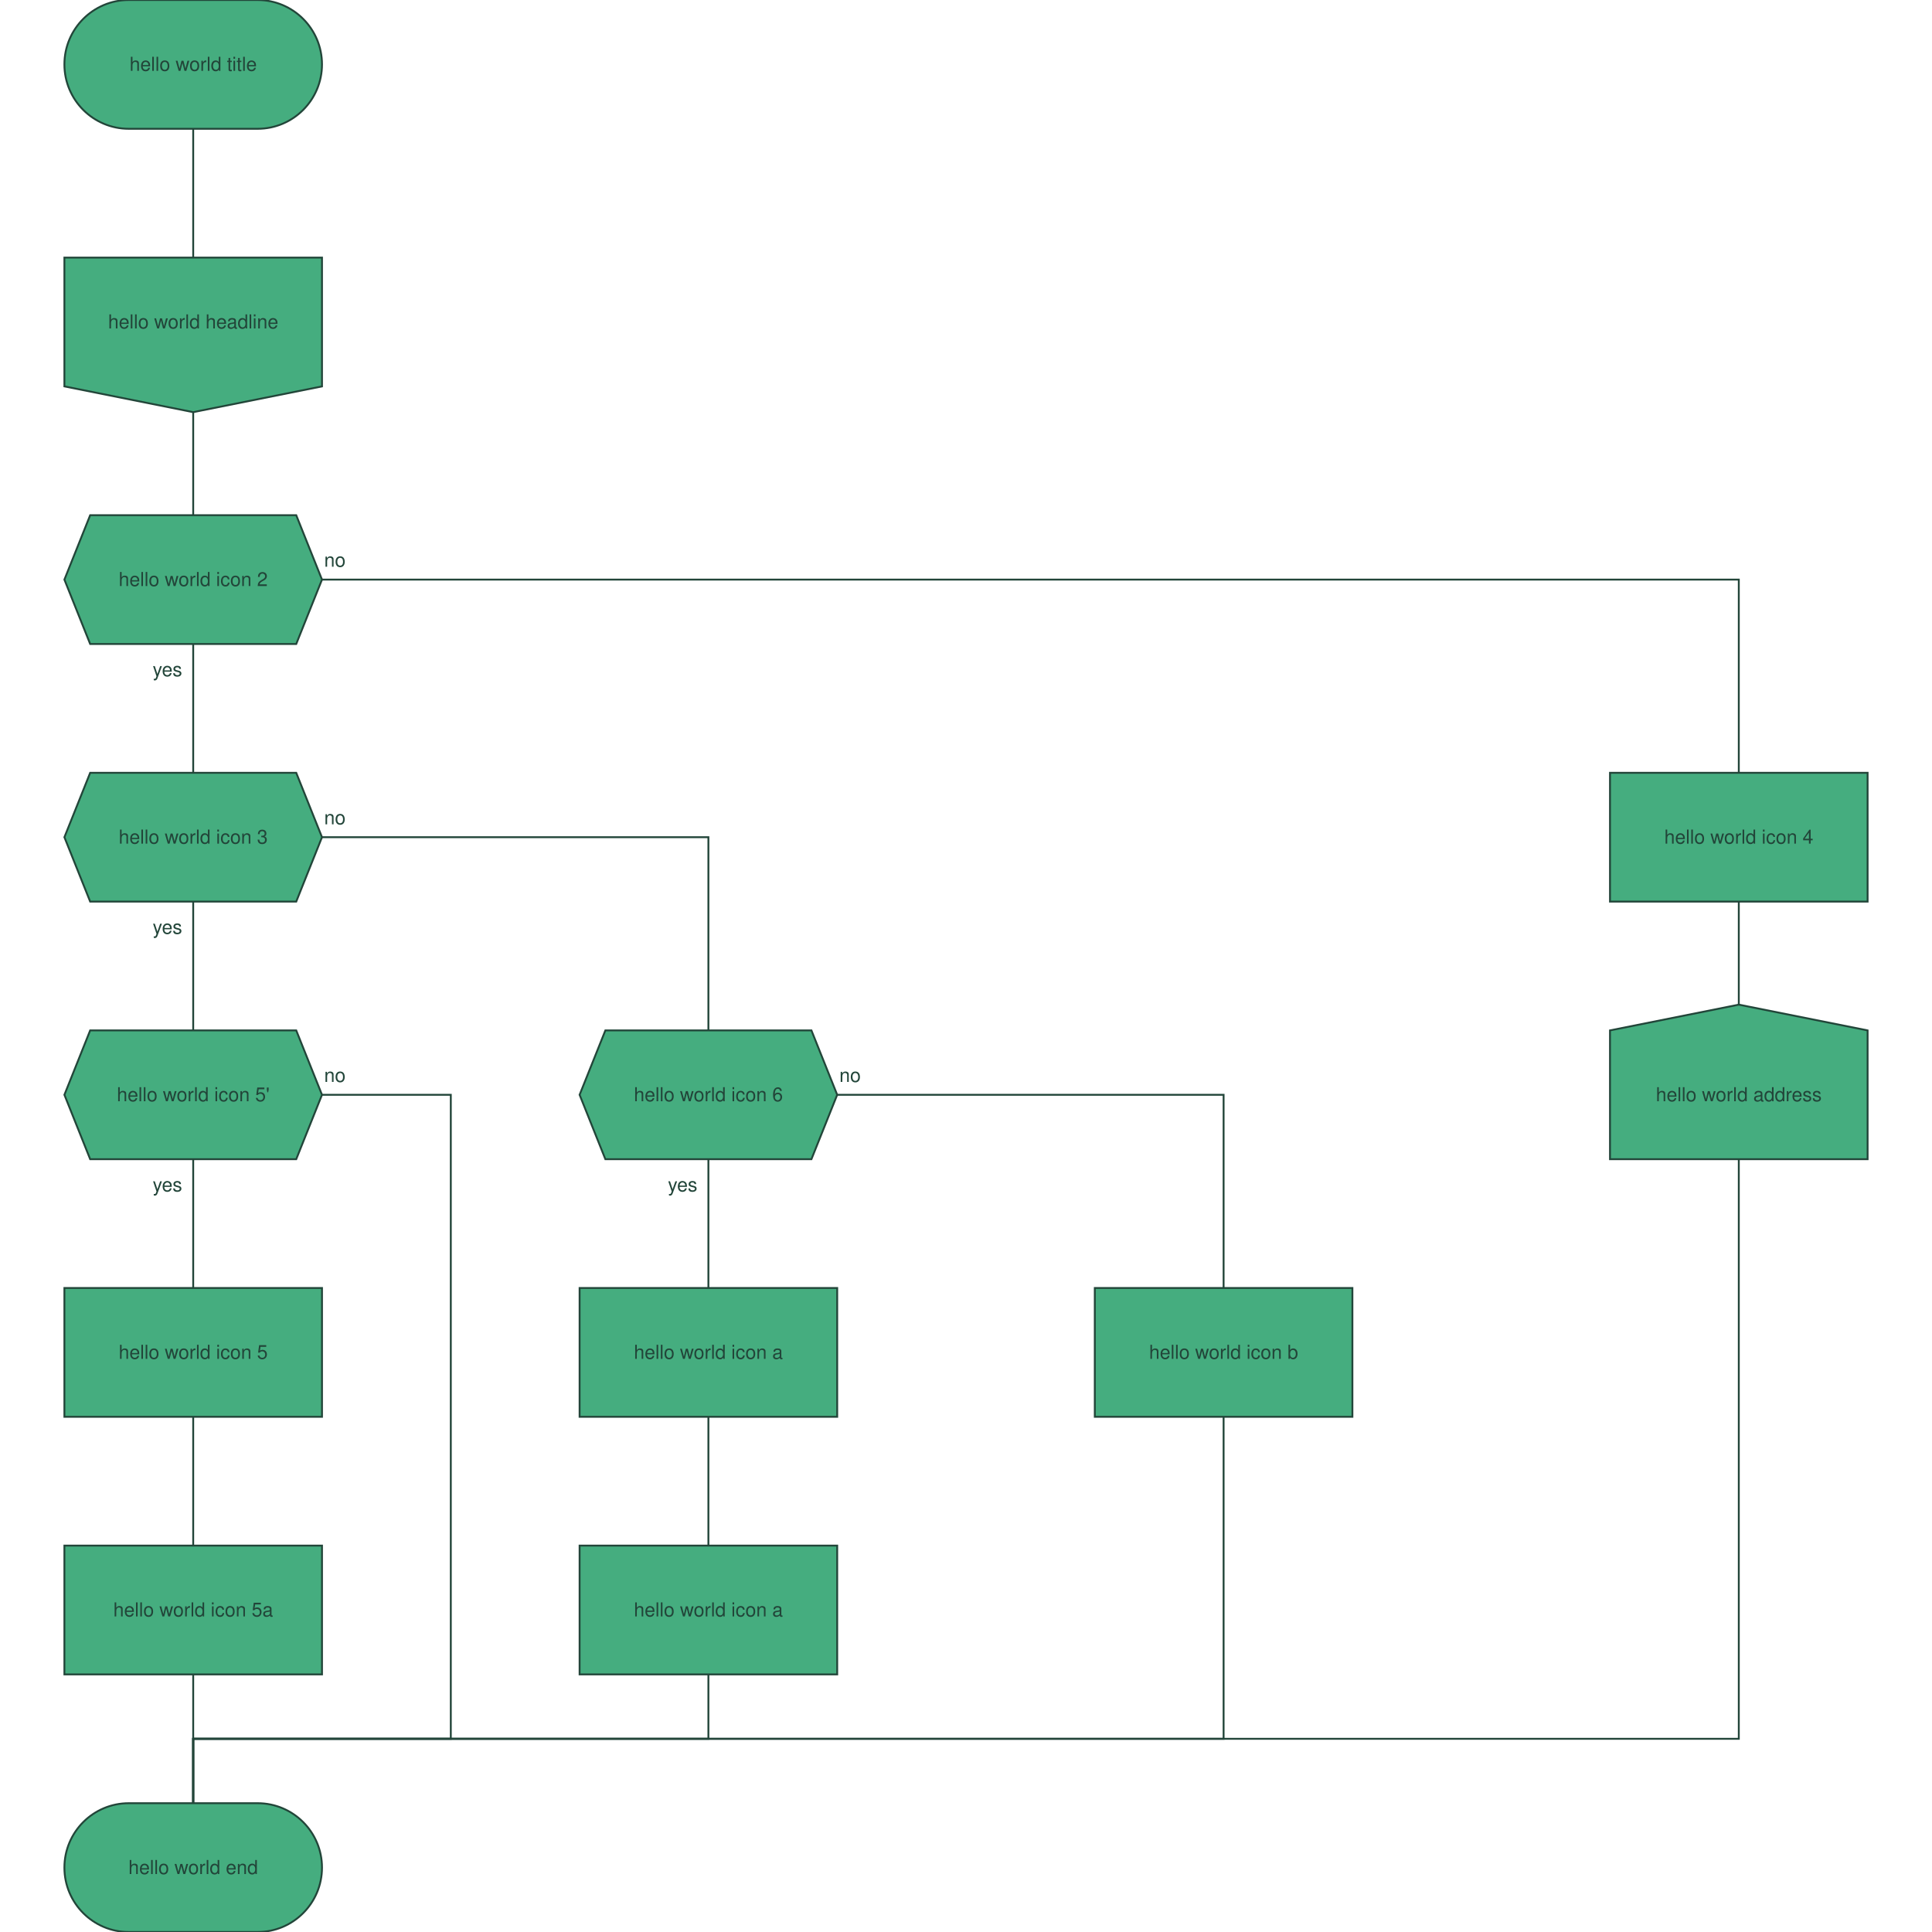
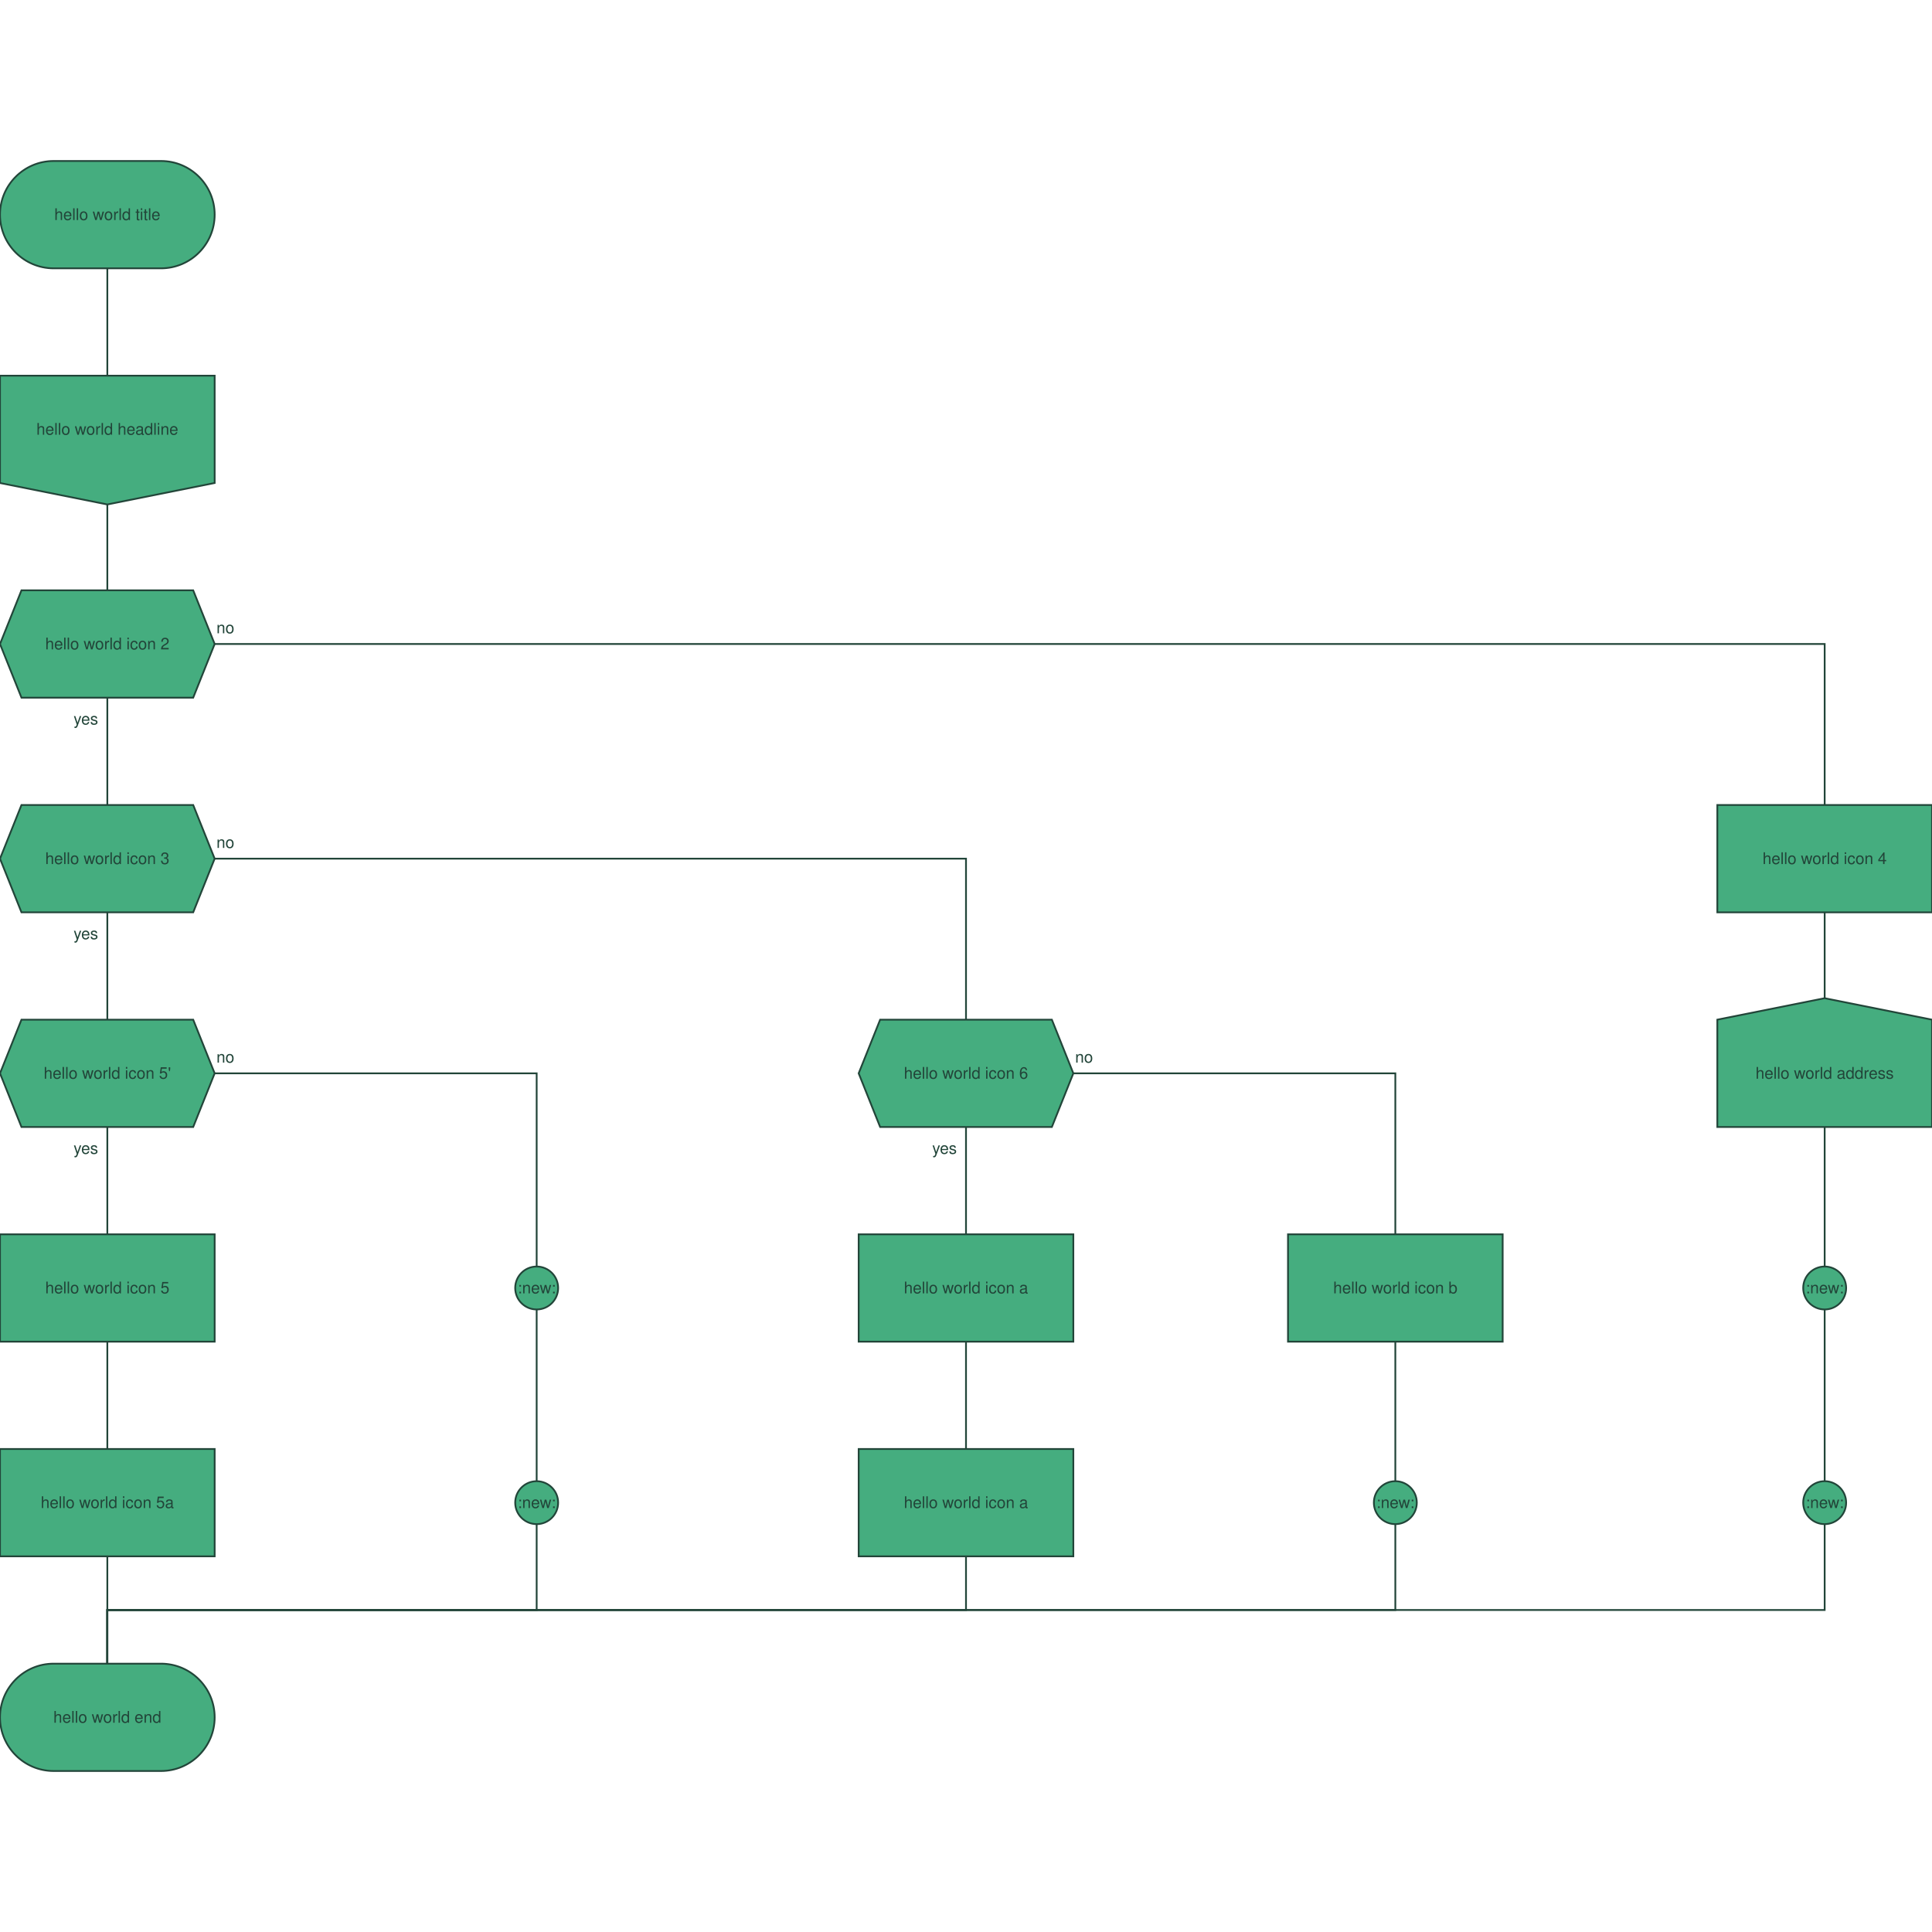
<svg xmlns="http://www.w3.org/2000/svg" font-size="1" viewBox="0.0 0.0 1000.0 1000.0" stroke="rgb(0,0,0)" width="1000" stroke-opacity="1" height="1000" version="1.1">
  <defs />
-   <g stroke-linejoin="miter" fill-opacity="0.0" fill="rgb(0,0,0)" stroke="rgb(34,69,57)" stroke-linecap="butt" stroke-miterlimit="10.0" stroke-opacity="1.0" stroke-width="0.966">
-     <path d="M 900,566.667 v 333.333 h -800 v 66.667 " />
+   <g stroke-linejoin="miter" fill-opacity="0.0" fill="rgb(0,0,0)" stroke="rgb(34,69,57)" stroke-linecap="butt" stroke-miterlimit="10.0" stroke-opacity="1.0" stroke-width="0.913">
+     <path d="M 722.222,666.667 v 166.667 h -666.667 v 55.556 " />
  </g>
-   <g stroke-linejoin="miter" fill-opacity="0.0" fill="rgb(0,0,0)" stroke="rgb(34,69,57)" stroke-linecap="butt" stroke-miterlimit="10.0" stroke-opacity="1.0" stroke-width="0.966">
-     <path d="M 900,433.333 v 133.333 " />
+   <g stroke-linejoin="miter" fill-opacity="0.0" fill="rgb(0,0,0)" stroke="rgb(34,69,57)" stroke-linecap="butt" stroke-miterlimit="10.0" stroke-opacity="1.0" stroke-width="0.913">
+     <path d="M 500,777.778 v 55.556 h -444.444 v 55.556 " />
  </g>
-   <g stroke-linejoin="miter" fill-opacity="0.0" fill="rgb(0,0,0)" stroke="rgb(34,69,57)" stroke-linecap="butt" stroke-miterlimit="10.0" stroke-opacity="1.0" stroke-width="0.966">
-     <path d="M 633.333,700 v 200 h -533.333 v 66.667 " />
+   <g stroke-linejoin="miter" fill-opacity="0.0" fill="rgb(0,0,0)" stroke="rgb(34,69,57)" stroke-linecap="butt" stroke-miterlimit="10.0" stroke-opacity="1.0" stroke-width="0.913">
+     <path d="M 500,666.667 v 111.111 " />
  </g>
-   <g stroke-linejoin="miter" fill-opacity="0.0" fill="rgb(0,0,0)" stroke="rgb(34,69,57)" stroke-linecap="butt" stroke-miterlimit="10.0" stroke-opacity="1.0" stroke-width="0.966">
-     <path d="M 366.667,833.333 v 66.667 h -266.667 v 66.667 " />
+   <g stroke-linejoin="miter" fill-opacity="0.0" fill="rgb(0,0,0)" stroke="rgb(34,69,57)" stroke-linecap="butt" stroke-miterlimit="10.0" stroke-opacity="1.0" stroke-width="0.913">
+     <path d="M 944.444,555.556 v 277.778 h -888.889 v 55.556 " />
  </g>
-   <g stroke-linejoin="miter" fill-opacity="0.0" fill="rgb(0,0,0)" stroke="rgb(34,69,57)" stroke-linecap="butt" stroke-miterlimit="10.0" stroke-opacity="1.0" stroke-width="0.966">
-     <path d="M 366.667,700 v 133.333 " />
+   <g stroke-linejoin="miter" fill-opacity="0.0" fill="rgb(0,0,0)" stroke="rgb(34,69,57)" stroke-linecap="butt" stroke-miterlimit="10.0" stroke-opacity="1.0" stroke-width="0.913">
+     <path d="M 500,555.556 h 222.222 v 111.111 " />
  </g>
-   <g stroke-linejoin="miter" fill-opacity="0.0" fill="rgb(0,0,0)" stroke="rgb(34,69,57)" stroke-linecap="butt" stroke-miterlimit="10.0" stroke-opacity="1.0" stroke-width="0.966">
-     <path d="M 366.667,566.667 h 266.667 v 133.333 " />
+   <g stroke-linejoin="miter" fill-opacity="0.0" fill="rgb(0,0,0)" stroke="rgb(34,69,57)" stroke-linecap="butt" stroke-miterlimit="10.0" stroke-opacity="1.0" stroke-width="0.913">
+     <path d="M 500,555.556 v 111.111 " />
  </g>
-   <g stroke-linejoin="miter" fill-opacity="0.0" fill="rgb(0,0,0)" stroke="rgb(34,69,57)" stroke-linecap="butt" stroke-miterlimit="10.0" stroke-opacity="1.0" stroke-width="0.966">
-     <path d="M 366.667,566.667 v 133.333 " />
+   <g stroke-linejoin="miter" fill-opacity="0.0" fill="rgb(0,0,0)" stroke="rgb(34,69,57)" stroke-linecap="butt" stroke-miterlimit="10.0" stroke-opacity="1.0" stroke-width="0.913">
+     <path d="M 55.556,777.778 v 111.111 " />
  </g>
-   <g stroke-linejoin="miter" fill-opacity="0.0" fill="rgb(0,0,0)" stroke="rgb(34,69,57)" stroke-linecap="butt" stroke-miterlimit="10.0" stroke-opacity="1.0" stroke-width="0.966">
-     <path d="M 100,833.333 v 133.333 " />
+   <g stroke-linejoin="miter" fill-opacity="0.0" fill="rgb(0,0,0)" stroke="rgb(34,69,57)" stroke-linecap="butt" stroke-miterlimit="10.0" stroke-opacity="1.0" stroke-width="0.913">
+     <path d="M 55.556,555.556 h 222.222 v 277.778 h -222.222 v 55.556 " />
  </g>
-   <g stroke-linejoin="miter" fill-opacity="0.0" fill="rgb(0,0,0)" stroke="rgb(34,69,57)" stroke-linecap="butt" stroke-miterlimit="10.0" stroke-opacity="1.0" stroke-width="0.966">
-     <path d="M 100,700 v 133.333 " />
+   <g stroke-linejoin="miter" fill-opacity="0.0" fill="rgb(0,0,0)" stroke="rgb(34,69,57)" stroke-linecap="butt" stroke-miterlimit="10.0" stroke-opacity="1.0" stroke-width="0.913">
+     <path d="M 55.556,555.556 v 111.111 " />
  </g>
-   <g stroke-linejoin="miter" fill-opacity="0.0" fill="rgb(0,0,0)" stroke="rgb(34,69,57)" stroke-linecap="butt" stroke-miterlimit="10.0" stroke-opacity="1.0" stroke-width="0.966">
-     <path d="M 100,566.667 h 133.333 v 333.333 h -133.333 v 66.667 " />
+   <g stroke-linejoin="miter" fill-opacity="0.0" fill="rgb(0,0,0)" stroke="rgb(34,69,57)" stroke-linecap="butt" stroke-miterlimit="10.0" stroke-opacity="1.0" stroke-width="0.913">
+     <path d="M 55.556,666.667 v 111.111 " />
  </g>
-   <g stroke-linejoin="miter" fill-opacity="0.0" fill="rgb(0,0,0)" stroke="rgb(34,69,57)" stroke-linecap="butt" stroke-miterlimit="10.0" stroke-opacity="1.0" stroke-width="0.966">
-     <path d="M 100,566.667 v 133.333 " />
+   <g stroke-linejoin="miter" fill-opacity="0.0" fill="rgb(0,0,0)" stroke="rgb(34,69,57)" stroke-linecap="butt" stroke-miterlimit="10.0" stroke-opacity="1.0" stroke-width="0.913">
+     <path d="M 944.444,444.444 v 111.111 " />
  </g>
-   <g stroke-linejoin="miter" fill-opacity="0.0" fill="rgb(0,0,0)" stroke="rgb(34,69,57)" stroke-linecap="butt" stroke-miterlimit="10.0" stroke-opacity="1.0" stroke-width="0.966">
-     <path d="M 100,433.333 h 266.667 v 133.333 " />
+   <g stroke-linejoin="miter" fill-opacity="0.0" fill="rgb(0,0,0)" stroke="rgb(34,69,57)" stroke-linecap="butt" stroke-miterlimit="10.0" stroke-opacity="1.0" stroke-width="0.913">
+     <path d="M 55.556,444.444 h 444.444 v 111.111 " />
  </g>
-   <g stroke-linejoin="miter" fill-opacity="0.0" fill="rgb(0,0,0)" stroke="rgb(34,69,57)" stroke-linecap="butt" stroke-miterlimit="10.0" stroke-opacity="1.0" stroke-width="0.966">
-     <path d="M 100,433.333 v 133.333 " />
+   <g stroke-linejoin="miter" fill-opacity="0.0" fill="rgb(0,0,0)" stroke="rgb(34,69,57)" stroke-linecap="butt" stroke-miterlimit="10.0" stroke-opacity="1.0" stroke-width="0.913">
+     <path d="M 55.556,444.444 v 111.111 " />
  </g>
-   <g stroke-linejoin="miter" fill-opacity="0.0" fill="rgb(0,0,0)" stroke="rgb(34,69,57)" stroke-linecap="butt" stroke-miterlimit="10.0" stroke-opacity="1.0" stroke-width="0.966">
-     <path d="M 100,300 h 800 v 133.333 " />
+   <g stroke-linejoin="miter" fill-opacity="0.0" fill="rgb(0,0,0)" stroke="rgb(34,69,57)" stroke-linecap="butt" stroke-miterlimit="10.0" stroke-opacity="1.0" stroke-width="0.913">
+     <path d="M 55.556,333.333 h 888.889 v 111.111 " />
  </g>
-   <g stroke-linejoin="miter" fill-opacity="0.0" fill="rgb(0,0,0)" stroke="rgb(34,69,57)" stroke-linecap="butt" stroke-miterlimit="10.0" stroke-opacity="1.0" stroke-width="0.966">
-     <path d="M 100,300 v 133.333 " />
+   <g stroke-linejoin="miter" fill-opacity="0.0" fill="rgb(0,0,0)" stroke="rgb(34,69,57)" stroke-linecap="butt" stroke-miterlimit="10.0" stroke-opacity="1.0" stroke-width="0.913">
+     <path d="M 55.556,333.333 v 111.111 " />
  </g>
-   <g stroke-linejoin="miter" fill-opacity="0.0" fill="rgb(0,0,0)" stroke="rgb(34,69,57)" stroke-linecap="butt" stroke-miterlimit="10.0" stroke-opacity="1.0" stroke-width="0.966">
-     <path d="M 100,166.667 v 133.333 " />
+   <g stroke-linejoin="miter" fill-opacity="0.0" fill="rgb(0,0,0)" stroke="rgb(34,69,57)" stroke-linecap="butt" stroke-miterlimit="10.0" stroke-opacity="1.0" stroke-width="0.913">
+     <path d="M 55.556,222.222 v 111.111 " />
  </g>
-   <g stroke-linejoin="miter" fill-opacity="0.0" fill="rgb(0,0,0)" stroke="rgb(34,69,57)" stroke-linecap="butt" stroke-miterlimit="10.0" stroke-opacity="1.0" stroke-width="0.966">
-     <path d="M 100,33.333 v 133.333 " />
+   <g stroke-linejoin="miter" fill-opacity="0.0" fill="rgb(0,0,0)" stroke="rgb(34,69,57)" stroke-linecap="butt" stroke-miterlimit="10.0" stroke-opacity="1.0" stroke-width="0.913">
+     <path d="M 55.556,111.111 v 111.111 " />
  </g>
-   <g stroke-linejoin="miter" fill-opacity="1.0" fill="rgb(69,173,127)" stroke="rgb(34,69,57)" stroke-linecap="butt" stroke-miterlimit="10.0" stroke-opacity="1.0" stroke-width="0.966">
-     <path d="M 833.333,600 v -66.667 l 66.667,-13.333 l 66.667,13.333 v 66.667 h -133.333 Z" />
+   <g stroke-linejoin="miter" fill-opacity="1.0" fill="rgb(69,173,127)" stroke="rgb(34,69,57)" stroke-linecap="butt" stroke-miterlimit="10.0" stroke-opacity="1.0" stroke-width="0.913">
+     <path d="M 955.556,777.778 c 0,-6.136 -4.975,-11.111 -11.111 -11.111c -6.136,-0 -11.111,4.975 -11.111 11.111c -0,6.136 4.975,11.111 11.111 11.111c 6.136,0 11.111,-4.975 11.111 -11.111Z" />
  </g>
-   <g stroke-linejoin="miter" fill-opacity="1.0" font-size="10.0px" fill="rgb(34,69,57)" stroke="rgb(0,0,0)" font-weight="300" font-family="helvetica" stroke-linecap="butt" stroke-miterlimit="10.0" stroke-opacity="1.0" stroke-width="3.864">
-     <text transform="matrix(1,0,0,1,900,566.6667)" stroke="none" dominant-baseline="middle" text-anchor="middle">hello world address</text>
+   <g stroke-linejoin="miter" fill-opacity="1.0" font-size="8.333px" fill="rgb(34,69,57)" stroke="rgb(0,0,0)" font-weight="300" font-family="helvetica" stroke-linecap="butt" stroke-miterlimit="10.0" stroke-opacity="1.0" stroke-width="3.651">
+     <text transform="matrix(1,0,0,1,944.4444,777.7778)" stroke="none" dominant-baseline="middle" text-anchor="middle">:new:</text>
  </g>
-   <g stroke-linejoin="miter" fill-opacity="1.0" fill="rgb(69,173,127)" stroke="rgb(34,69,57)" stroke-linecap="butt" stroke-miterlimit="10.0" stroke-opacity="1.0" stroke-width="0.966">
-     <path d="M 966.667,466.667 l -0,-66.667 h -133.333 l -0,66.667 Z" />
+   <g stroke-linejoin="miter" fill-opacity="1.0" fill="rgb(69,173,127)" stroke="rgb(34,69,57)" stroke-linecap="butt" stroke-miterlimit="10.0" stroke-opacity="1.0" stroke-width="0.913">
+     <path d="M 733.333,777.778 c 0,-6.136 -4.975,-11.111 -11.111 -11.111c -6.136,-0 -11.111,4.975 -11.111 11.111c -0,6.136 4.975,11.111 11.111 11.111c 6.136,0 11.111,-4.975 11.111 -11.111Z" />
  </g>
-   <g stroke-linejoin="miter" fill-opacity="1.0" font-size="10.0px" fill="rgb(34,69,57)" stroke="rgb(0,0,0)" font-weight="300" font-family="helvetica" stroke-linecap="butt" stroke-miterlimit="10.0" stroke-opacity="1.0" stroke-width="3.864">
-     <text transform="matrix(1,0,0,1,900,433.3333)" stroke="none" dominant-baseline="middle" text-anchor="middle">hello world icon 4</text>
+   <g stroke-linejoin="miter" fill-opacity="1.0" font-size="8.333px" fill="rgb(34,69,57)" stroke="rgb(0,0,0)" font-weight="300" font-family="helvetica" stroke-linecap="butt" stroke-miterlimit="10.0" stroke-opacity="1.0" stroke-width="3.651">
+     <text transform="matrix(1,0,0,1,722.2222,777.7778)" stroke="none" dominant-baseline="middle" text-anchor="middle">:new:</text>
  </g>
-   <g stroke-linejoin="miter" fill-opacity="1.0" fill="rgb(69,173,127)" stroke="rgb(34,69,57)" stroke-linecap="butt" stroke-miterlimit="10.0" stroke-opacity="1.0" stroke-width="0.966">
-     <path d="M 700,733.333 l -0,-66.667 h -133.333 l -0,66.667 Z" />
+   <g stroke-linejoin="miter" fill-opacity="1.0" fill="rgb(69,173,127)" stroke="rgb(34,69,57)" stroke-linecap="butt" stroke-miterlimit="10.0" stroke-opacity="1.0" stroke-width="0.913">
+     <path d="M 288.889,777.778 c 0,-6.136 -4.975,-11.111 -11.111 -11.111c -6.136,-0 -11.111,4.975 -11.111 11.111c -0,6.136 4.975,11.111 11.111 11.111c 6.136,0 11.111,-4.975 11.111 -11.111Z" />
  </g>
-   <g stroke-linejoin="miter" fill-opacity="1.0" font-size="10.0px" fill="rgb(34,69,57)" stroke="rgb(0,0,0)" font-weight="300" font-family="helvetica" stroke-linecap="butt" stroke-miterlimit="10.0" stroke-opacity="1.0" stroke-width="3.864">
-     <text transform="matrix(1,0,0,1,633.3333,700)" stroke="none" dominant-baseline="middle" text-anchor="middle">hello world icon b</text>
+   <g stroke-linejoin="miter" fill-opacity="1.0" font-size="8.333px" fill="rgb(34,69,57)" stroke="rgb(0,0,0)" font-weight="300" font-family="helvetica" stroke-linecap="butt" stroke-miterlimit="10.0" stroke-opacity="1.0" stroke-width="3.651">
+     <text transform="matrix(1,0,0,1,277.7778,777.7778)" stroke="none" dominant-baseline="middle" text-anchor="middle">:new:</text>
  </g>
-   <g stroke-linejoin="miter" fill-opacity="1.0" fill="rgb(69,173,127)" stroke="rgb(34,69,57)" stroke-linecap="butt" stroke-miterlimit="10.0" stroke-opacity="1.0" stroke-width="0.966">
-     <path d="M 433.333,866.667 l -0,-66.667 h -133.333 l -0,66.667 Z" />
+   <g stroke-linejoin="miter" fill-opacity="1.0" fill="rgb(69,173,127)" stroke="rgb(34,69,57)" stroke-linecap="butt" stroke-miterlimit="10.0" stroke-opacity="1.0" stroke-width="0.913">
+     <path d="M 955.556,666.667 c 0,-6.136 -4.975,-11.111 -11.111 -11.111c -6.136,-0 -11.111,4.975 -11.111 11.111c -0,6.136 4.975,11.111 11.111 11.111c 6.136,0 11.111,-4.975 11.111 -11.111Z" />
  </g>
-   <g stroke-linejoin="miter" fill-opacity="1.0" font-size="10.0px" fill="rgb(34,69,57)" stroke="rgb(0,0,0)" font-weight="300" font-family="helvetica" stroke-linecap="butt" stroke-miterlimit="10.0" stroke-opacity="1.0" stroke-width="3.864">
-     <text transform="matrix(1,0,0,1,366.6667,833.3333)" stroke="none" dominant-baseline="middle" text-anchor="middle">hello world icon a</text>
+   <g stroke-linejoin="miter" fill-opacity="1.0" font-size="8.333px" fill="rgb(34,69,57)" stroke="rgb(0,0,0)" font-weight="300" font-family="helvetica" stroke-linecap="butt" stroke-miterlimit="10.0" stroke-opacity="1.0" stroke-width="3.651">
+     <text transform="matrix(1,0,0,1,944.4444,666.6667)" stroke="none" dominant-baseline="middle" text-anchor="middle">:new:</text>
  </g>
-   <g stroke-linejoin="miter" fill-opacity="1.0" fill="rgb(69,173,127)" stroke="rgb(34,69,57)" stroke-linecap="butt" stroke-miterlimit="10.0" stroke-opacity="1.0" stroke-width="0.966">
-     <path d="M 433.333,733.333 l -0,-66.667 h -133.333 l -0,66.667 Z" />
+   <g stroke-linejoin="miter" fill-opacity="1.0" fill="rgb(69,173,127)" stroke="rgb(34,69,57)" stroke-linecap="butt" stroke-miterlimit="10.0" stroke-opacity="1.0" stroke-width="0.913">
+     <path d="M 288.889,666.667 c 0,-6.136 -4.975,-11.111 -11.111 -11.111c -6.136,-0 -11.111,4.975 -11.111 11.111c -0,6.136 4.975,11.111 11.111 11.111c 6.136,0 11.111,-4.975 11.111 -11.111Z" />
  </g>
-   <g stroke-linejoin="miter" fill-opacity="1.0" font-size="10.0px" fill="rgb(34,69,57)" stroke="rgb(0,0,0)" font-weight="300" font-family="helvetica" stroke-linecap="butt" stroke-miterlimit="10.0" stroke-opacity="1.0" stroke-width="3.864">
-     <text transform="matrix(1,0,0,1,366.6667,700)" stroke="none" dominant-baseline="middle" text-anchor="middle">hello world icon a</text>
+   <g stroke-linejoin="miter" fill-opacity="1.0" font-size="8.333px" fill="rgb(34,69,57)" stroke="rgb(0,0,0)" font-weight="300" font-family="helvetica" stroke-linecap="butt" stroke-miterlimit="10.0" stroke-opacity="1.0" stroke-width="3.651">
+     <text transform="matrix(1,0,0,1,277.7778,666.6667)" stroke="none" dominant-baseline="middle" text-anchor="middle">:new:</text>
  </g>
-   <g stroke-linejoin="miter" fill-opacity="1.0" fill="rgb(69,173,127)" stroke="rgb(34,69,57)" stroke-linecap="butt" stroke-miterlimit="10.0" stroke-opacity="1.0" stroke-width="0.966">
-     <path d="M 313.333,600 l -13.333,-33.333 l 13.333,-33.333 h 106.667 l 13.333,33.333 l -13.333,33.333 h -106.667 Z" />
+   <g stroke-linejoin="miter" fill-opacity="1.0" fill="rgb(69,173,127)" stroke="rgb(34,69,57)" stroke-linecap="butt" stroke-miterlimit="10.0" stroke-opacity="1.0" stroke-width="0.913">
+     <path d="M 777.778,694.444 l -0,-55.556 h -111.111 l -0,55.556 Z" />
  </g>
-   <g stroke-linejoin="miter" fill-opacity="1.0" font-size="10.0px" fill="rgb(34,69,57)" stroke="rgb(0,0,0)" font-weight="300" font-family="helvetica" stroke-linecap="butt" stroke-miterlimit="10.0" stroke-opacity="1.0" stroke-width="3.864">
-     <text transform="matrix(1,0,0,1,440,556.6667)" stroke="none" dominant-baseline="middle" text-anchor="middle">no</text>
+   <g stroke-linejoin="miter" fill-opacity="1.0" font-size="8.333px" fill="rgb(34,69,57)" stroke="rgb(0,0,0)" font-weight="300" font-family="helvetica" stroke-linecap="butt" stroke-miterlimit="10.0" stroke-opacity="1.0" stroke-width="3.651">
+     <text transform="matrix(1,0,0,1,722.2222,666.6667)" stroke="none" dominant-baseline="middle" text-anchor="middle">hello world icon b</text>
  </g>
-   <g stroke-linejoin="miter" fill-opacity="1.0" font-size="10.0px" fill="rgb(34,69,57)" stroke="rgb(0,0,0)" font-weight="300" font-family="helvetica" stroke-linecap="butt" stroke-miterlimit="10.0" stroke-opacity="1.0" stroke-width="3.864">
-     <text transform="matrix(1,0,0,1,353.3333,613.3333)" stroke="none" dominant-baseline="middle" text-anchor="middle">yes</text>
+   <g stroke-linejoin="miter" fill-opacity="1.0" fill="rgb(69,173,127)" stroke="rgb(34,69,57)" stroke-linecap="butt" stroke-miterlimit="10.0" stroke-opacity="1.0" stroke-width="0.913">
+     <path d="M 555.556,805.556 l -0,-55.556 h -111.111 l -0,55.556 Z" />
  </g>
-   <g stroke-linejoin="miter" fill-opacity="1.0" font-size="10.0px" fill="rgb(34,69,57)" stroke="rgb(0,0,0)" font-weight="300" font-family="helvetica" stroke-linecap="butt" stroke-miterlimit="10.0" stroke-opacity="1.0" stroke-width="3.864">
-     <text transform="matrix(1,0,0,1,366.6667,566.6667)" stroke="none" dominant-baseline="middle" text-anchor="middle">hello world icon 6</text>
+   <g stroke-linejoin="miter" fill-opacity="1.0" font-size="8.333px" fill="rgb(34,69,57)" stroke="rgb(0,0,0)" font-weight="300" font-family="helvetica" stroke-linecap="butt" stroke-miterlimit="10.0" stroke-opacity="1.0" stroke-width="3.651">
+     <text transform="matrix(1,0,0,1,500,777.7778)" stroke="none" dominant-baseline="middle" text-anchor="middle">hello world icon a</text>
  </g>
-   <g stroke-linejoin="miter" fill-opacity="1.0" fill="rgb(69,173,127)" stroke="rgb(34,69,57)" stroke-linecap="butt" stroke-miterlimit="10.0" stroke-opacity="1.0" stroke-width="0.966">
-     <path d="M 166.667,966.667 h 0 c 0,-18.41 -14.924,-33.333 -33.333 -33.333h -66.667 c -18.41,-0 -33.333,14.924 -33.333 33.333h 0 c -0,18.41 14.924,33.333 33.333 33.333h 66.667 c 18.41,0 33.333,-14.924 33.333 -33.333Z" />
+   <g stroke-linejoin="miter" fill-opacity="1.0" fill="rgb(69,173,127)" stroke="rgb(34,69,57)" stroke-linecap="butt" stroke-miterlimit="10.0" stroke-opacity="1.0" stroke-width="0.913">
+     <path d="M 555.556,694.444 l -0,-55.556 h -111.111 l -0,55.556 Z" />
  </g>
-   <g stroke-linejoin="miter" fill-opacity="1.0" font-size="10.0px" fill="rgb(34,69,57)" stroke="rgb(0,0,0)" font-weight="300" font-family="helvetica" stroke-linecap="butt" stroke-miterlimit="10.0" stroke-opacity="1.0" stroke-width="3.864">
-     <text transform="matrix(1,0,0,1,100,966.6667)" stroke="none" dominant-baseline="middle" text-anchor="middle">hello world end</text>
+   <g stroke-linejoin="miter" fill-opacity="1.0" font-size="8.333px" fill="rgb(34,69,57)" stroke="rgb(0,0,0)" font-weight="300" font-family="helvetica" stroke-linecap="butt" stroke-miterlimit="10.0" stroke-opacity="1.0" stroke-width="3.651">
+     <text transform="matrix(1,0,0,1,500,666.6667)" stroke="none" dominant-baseline="middle" text-anchor="middle">hello world icon a</text>
  </g>
-   <g stroke-linejoin="miter" fill-opacity="1.0" fill="rgb(69,173,127)" stroke="rgb(34,69,57)" stroke-linecap="butt" stroke-miterlimit="10.0" stroke-opacity="1.0" stroke-width="0.966">
-     <path d="M 166.667,866.667 l -0,-66.667 h -133.333 l -0,66.667 Z" />
+   <g stroke-linejoin="miter" fill-opacity="1.0" fill="rgb(69,173,127)" stroke="rgb(34,69,57)" stroke-linecap="butt" stroke-miterlimit="10.0" stroke-opacity="1.0" stroke-width="0.913">
+     <path d="M 888.889,583.333 v -55.556 l 55.556,-11.111 l 55.556,11.111 v 55.556 h -111.111 Z" />
  </g>
-   <g stroke-linejoin="miter" fill-opacity="1.0" font-size="10.0px" fill="rgb(34,69,57)" stroke="rgb(0,0,0)" font-weight="300" font-family="helvetica" stroke-linecap="butt" stroke-miterlimit="10.0" stroke-opacity="1.0" stroke-width="3.864">
-     <text transform="matrix(1,0,0,1,100,833.3333)" stroke="none" dominant-baseline="middle" text-anchor="middle">hello world icon 5a</text>
+   <g stroke-linejoin="miter" fill-opacity="1.0" font-size="8.333px" fill="rgb(34,69,57)" stroke="rgb(0,0,0)" font-weight="300" font-family="helvetica" stroke-linecap="butt" stroke-miterlimit="10.0" stroke-opacity="1.0" stroke-width="3.651">
+     <text transform="matrix(1,0,0,1,944.4444,555.5556)" stroke="none" dominant-baseline="middle" text-anchor="middle">hello world address</text>
  </g>
-   <g stroke-linejoin="miter" fill-opacity="1.0" fill="rgb(69,173,127)" stroke="rgb(34,69,57)" stroke-linecap="butt" stroke-miterlimit="10.0" stroke-opacity="1.0" stroke-width="0.966">
-     <path d="M 166.667,733.333 l -0,-66.667 h -133.333 l -0,66.667 Z" />
+   <g stroke-linejoin="miter" fill-opacity="1.0" fill="rgb(69,173,127)" stroke="rgb(34,69,57)" stroke-linecap="butt" stroke-miterlimit="10.0" stroke-opacity="1.0" stroke-width="0.913">
+     <path d="M 111.111,888.889 h 0 c 0,-15.341 -12.437,-27.778 -27.778 -27.778h -55.556 c -15.341,-0 -27.778,12.437 -27.778 27.778h 0 c -0,15.341 12.437,27.778 27.778 27.778h 55.556 c 15.341,0 27.778,-12.437 27.778 -27.778Z" />
  </g>
-   <g stroke-linejoin="miter" fill-opacity="1.0" font-size="10.0px" fill="rgb(34,69,57)" stroke="rgb(0,0,0)" font-weight="300" font-family="helvetica" stroke-linecap="butt" stroke-miterlimit="10.0" stroke-opacity="1.0" stroke-width="3.864">
-     <text transform="matrix(1,0,0,1,100,700)" stroke="none" dominant-baseline="middle" text-anchor="middle">hello world icon 5</text>
+   <g stroke-linejoin="miter" fill-opacity="1.0" font-size="8.333px" fill="rgb(34,69,57)" stroke="rgb(0,0,0)" font-weight="300" font-family="helvetica" stroke-linecap="butt" stroke-miterlimit="10.0" stroke-opacity="1.0" stroke-width="3.651">
+     <text transform="matrix(1,0,0,1,55.5556,888.8889)" stroke="none" dominant-baseline="middle" text-anchor="middle">hello world end</text>
  </g>
-   <g stroke-linejoin="miter" fill-opacity="1.0" fill="rgb(69,173,127)" stroke="rgb(34,69,57)" stroke-linecap="butt" stroke-miterlimit="10.0" stroke-opacity="1.0" stroke-width="0.966">
-     <path d="M 46.667,600 l -13.333,-33.333 l 13.333,-33.333 h 106.667 l 13.333,33.333 l -13.333,33.333 h -106.667 Z" />
+   <g stroke-linejoin="miter" fill-opacity="1.0" fill="rgb(69,173,127)" stroke="rgb(34,69,57)" stroke-linecap="butt" stroke-miterlimit="10.0" stroke-opacity="1.0" stroke-width="0.913">
+     <path d="M 455.556,583.333 l -11.111,-27.778 l 11.111,-27.778 h 88.889 l 11.111,27.778 l -11.111,27.778 h -88.889 Z" />
  </g>
-   <g stroke-linejoin="miter" fill-opacity="1.0" font-size="10.0px" fill="rgb(34,69,57)" stroke="rgb(0,0,0)" font-weight="300" font-family="helvetica" stroke-linecap="butt" stroke-miterlimit="10.0" stroke-opacity="1.0" stroke-width="3.864">
-     <text transform="matrix(1,0,0,1,173.3333,556.6667)" stroke="none" dominant-baseline="middle" text-anchor="middle">no</text>
+   <g stroke-linejoin="miter" fill-opacity="1.0" font-size="8.333px" fill="rgb(34,69,57)" stroke="rgb(0,0,0)" font-weight="300" font-family="helvetica" stroke-linecap="butt" stroke-miterlimit="10.0" stroke-opacity="1.0" stroke-width="3.651">
+     <text transform="matrix(1,0,0,1,561.1111,547.2222)" stroke="none" dominant-baseline="middle" text-anchor="middle">no</text>
  </g>
-   <g stroke-linejoin="miter" fill-opacity="1.0" font-size="10.0px" fill="rgb(34,69,57)" stroke="rgb(0,0,0)" font-weight="300" font-family="helvetica" stroke-linecap="butt" stroke-miterlimit="10.0" stroke-opacity="1.0" stroke-width="3.864">
-     <text transform="matrix(1,0,0,1,86.6667,613.3333)" stroke="none" dominant-baseline="middle" text-anchor="middle">yes</text>
+   <g stroke-linejoin="miter" fill-opacity="1.0" font-size="8.333px" fill="rgb(34,69,57)" stroke="rgb(0,0,0)" font-weight="300" font-family="helvetica" stroke-linecap="butt" stroke-miterlimit="10.0" stroke-opacity="1.0" stroke-width="3.651">
+     <text transform="matrix(1,0,0,1,488.8889,594.4444)" stroke="none" dominant-baseline="middle" text-anchor="middle">yes</text>
  </g>
-   <g stroke-linejoin="miter" fill-opacity="1.0" font-size="10.0px" fill="rgb(34,69,57)" stroke="rgb(0,0,0)" font-weight="300" font-family="helvetica" stroke-linecap="butt" stroke-miterlimit="10.0" stroke-opacity="1.0" stroke-width="3.864">
-     <text transform="matrix(1,0,0,1,100,566.6667)" stroke="none" dominant-baseline="middle" text-anchor="middle">hello world icon 5'</text>
+   <g stroke-linejoin="miter" fill-opacity="1.0" font-size="8.333px" fill="rgb(34,69,57)" stroke="rgb(0,0,0)" font-weight="300" font-family="helvetica" stroke-linecap="butt" stroke-miterlimit="10.0" stroke-opacity="1.0" stroke-width="3.651">
+     <text transform="matrix(1,0,0,1,500,555.5556)" stroke="none" dominant-baseline="middle" text-anchor="middle">hello world icon 6</text>
  </g>
-   <g stroke-linejoin="miter" fill-opacity="1.0" fill="rgb(69,173,127)" stroke="rgb(34,69,57)" stroke-linecap="butt" stroke-miterlimit="10.0" stroke-opacity="1.0" stroke-width="0.966">
-     <path d="M 46.667,466.667 l -13.333,-33.333 l 13.333,-33.333 h 106.667 l 13.333,33.333 l -13.333,33.333 h -106.667 Z" />
+   <g stroke-linejoin="miter" fill-opacity="1.0" fill="rgb(69,173,127)" stroke="rgb(34,69,57)" stroke-linecap="butt" stroke-miterlimit="10.0" stroke-opacity="1.0" stroke-width="0.913">
+     <path d="M 111.111,805.556 l -0,-55.556 h -111.111 l -0,55.556 Z" />
  </g>
-   <g stroke-linejoin="miter" fill-opacity="1.0" font-size="10.0px" fill="rgb(34,69,57)" stroke="rgb(0,0,0)" font-weight="300" font-family="helvetica" stroke-linecap="butt" stroke-miterlimit="10.0" stroke-opacity="1.0" stroke-width="3.864">
-     <text transform="matrix(1,0,0,1,173.3333,423.3333)" stroke="none" dominant-baseline="middle" text-anchor="middle">no</text>
+   <g stroke-linejoin="miter" fill-opacity="1.0" font-size="8.333px" fill="rgb(34,69,57)" stroke="rgb(0,0,0)" font-weight="300" font-family="helvetica" stroke-linecap="butt" stroke-miterlimit="10.0" stroke-opacity="1.0" stroke-width="3.651">
+     <text transform="matrix(1,0,0,1,55.5556,777.7778)" stroke="none" dominant-baseline="middle" text-anchor="middle">hello world icon 5a</text>
  </g>
-   <g stroke-linejoin="miter" fill-opacity="1.0" font-size="10.0px" fill="rgb(34,69,57)" stroke="rgb(0,0,0)" font-weight="300" font-family="helvetica" stroke-linecap="butt" stroke-miterlimit="10.0" stroke-opacity="1.0" stroke-width="3.864">
-     <text transform="matrix(1,0,0,1,86.6667,480)" stroke="none" dominant-baseline="middle" text-anchor="middle">yes</text>
+   <g stroke-linejoin="miter" fill-opacity="1.0" fill="rgb(69,173,127)" stroke="rgb(34,69,57)" stroke-linecap="butt" stroke-miterlimit="10.0" stroke-opacity="1.0" stroke-width="0.913">
+     <path d="M 11.111,583.333 l -11.111,-27.778 l 11.111,-27.778 h 88.889 l 11.111,27.778 l -11.111,27.778 h -88.889 Z" />
  </g>
-   <g stroke-linejoin="miter" fill-opacity="1.0" font-size="10.0px" fill="rgb(34,69,57)" stroke="rgb(0,0,0)" font-weight="300" font-family="helvetica" stroke-linecap="butt" stroke-miterlimit="10.0" stroke-opacity="1.0" stroke-width="3.864">
-     <text transform="matrix(1,0,0,1,100,433.3333)" stroke="none" dominant-baseline="middle" text-anchor="middle">hello world icon 3</text>
+   <g stroke-linejoin="miter" fill-opacity="1.0" font-size="8.333px" fill="rgb(34,69,57)" stroke="rgb(0,0,0)" font-weight="300" font-family="helvetica" stroke-linecap="butt" stroke-miterlimit="10.0" stroke-opacity="1.0" stroke-width="3.651">
+     <text transform="matrix(1,0,0,1,116.6667,547.2222)" stroke="none" dominant-baseline="middle" text-anchor="middle">no</text>
  </g>
-   <g stroke-linejoin="miter" fill-opacity="1.0" fill="rgb(69,173,127)" stroke="rgb(34,69,57)" stroke-linecap="butt" stroke-miterlimit="10.0" stroke-opacity="1.0" stroke-width="0.966">
-     <path d="M 46.667,333.333 l -13.333,-33.333 l 13.333,-33.333 h 106.667 l 13.333,33.333 l -13.333,33.333 h -106.667 Z" />
+   <g stroke-linejoin="miter" fill-opacity="1.0" font-size="8.333px" fill="rgb(34,69,57)" stroke="rgb(0,0,0)" font-weight="300" font-family="helvetica" stroke-linecap="butt" stroke-miterlimit="10.0" stroke-opacity="1.0" stroke-width="3.651">
+     <text transform="matrix(1,0,0,1,44.4444,594.4444)" stroke="none" dominant-baseline="middle" text-anchor="middle">yes</text>
  </g>
-   <g stroke-linejoin="miter" fill-opacity="1.0" font-size="10.0px" fill="rgb(34,69,57)" stroke="rgb(0,0,0)" font-weight="300" font-family="helvetica" stroke-linecap="butt" stroke-miterlimit="10.0" stroke-opacity="1.0" stroke-width="3.864">
-     <text transform="matrix(1,0,0,1,173.3333,290)" stroke="none" dominant-baseline="middle" text-anchor="middle">no</text>
+   <g stroke-linejoin="miter" fill-opacity="1.0" font-size="8.333px" fill="rgb(34,69,57)" stroke="rgb(0,0,0)" font-weight="300" font-family="helvetica" stroke-linecap="butt" stroke-miterlimit="10.0" stroke-opacity="1.0" stroke-width="3.651">
+     <text transform="matrix(1,0,0,1,55.5556,555.5556)" stroke="none" dominant-baseline="middle" text-anchor="middle">hello world icon 5'</text>
  </g>
-   <g stroke-linejoin="miter" fill-opacity="1.0" font-size="10.0px" fill="rgb(34,69,57)" stroke="rgb(0,0,0)" font-weight="300" font-family="helvetica" stroke-linecap="butt" stroke-miterlimit="10.0" stroke-opacity="1.0" stroke-width="3.864">
-     <text transform="matrix(1,0,0,1,86.6667,346.6667)" stroke="none" dominant-baseline="middle" text-anchor="middle">yes</text>
+   <g stroke-linejoin="miter" fill-opacity="1.0" fill="rgb(69,173,127)" stroke="rgb(34,69,57)" stroke-linecap="butt" stroke-miterlimit="10.0" stroke-opacity="1.0" stroke-width="0.913">
+     <path d="M 111.111,694.444 l -0,-55.556 h -111.111 l -0,55.556 Z" />
  </g>
-   <g stroke-linejoin="miter" fill-opacity="1.0" font-size="10.0px" fill="rgb(34,69,57)" stroke="rgb(0,0,0)" font-weight="300" font-family="helvetica" stroke-linecap="butt" stroke-miterlimit="10.0" stroke-opacity="1.0" stroke-width="3.864">
-     <text transform="matrix(1,0,0,1,100,300)" stroke="none" dominant-baseline="middle" text-anchor="middle">hello world icon 2</text>
+   <g stroke-linejoin="miter" fill-opacity="1.0" font-size="8.333px" fill="rgb(34,69,57)" stroke="rgb(0,0,0)" font-weight="300" font-family="helvetica" stroke-linecap="butt" stroke-miterlimit="10.0" stroke-opacity="1.0" stroke-width="3.651">
+     <text transform="matrix(1,0,0,1,55.5556,666.6667)" stroke="none" dominant-baseline="middle" text-anchor="middle">hello world icon 5</text>
  </g>
-   <g stroke-linejoin="miter" fill-opacity="1.0" fill="rgb(69,173,127)" stroke="rgb(34,69,57)" stroke-linecap="butt" stroke-miterlimit="10.0" stroke-opacity="1.0" stroke-width="0.966">
-     <path d="M 33.333,200 v -66.667 h 133.333 v 66.667 l -66.667,13.333 Z" />
+   <g stroke-linejoin="miter" fill-opacity="1.0" fill="rgb(69,173,127)" stroke="rgb(34,69,57)" stroke-linecap="butt" stroke-miterlimit="10.0" stroke-opacity="1.0" stroke-width="0.913">
+     <path d="M 1000,472.222 l -0,-55.556 h -111.111 l -0,55.556 Z" />
  </g>
-   <g stroke-linejoin="miter" fill-opacity="1.0" font-size="10.0px" fill="rgb(34,69,57)" stroke="rgb(0,0,0)" font-weight="300" font-family="helvetica" stroke-linecap="butt" stroke-miterlimit="10.0" stroke-opacity="1.0" stroke-width="3.864">
-     <text transform="matrix(1,0,0,1,100,166.6667)" stroke="none" dominant-baseline="middle" text-anchor="middle">hello world headline</text>
+   <g stroke-linejoin="miter" fill-opacity="1.0" font-size="8.333px" fill="rgb(34,69,57)" stroke="rgb(0,0,0)" font-weight="300" font-family="helvetica" stroke-linecap="butt" stroke-miterlimit="10.0" stroke-opacity="1.0" stroke-width="3.651">
+     <text transform="matrix(1,0,0,1,944.4444,444.4444)" stroke="none" dominant-baseline="middle" text-anchor="middle">hello world icon 4</text>
  </g>
-   <g stroke-linejoin="miter" fill-opacity="1.0" fill="rgb(69,173,127)" stroke="rgb(34,69,57)" stroke-linecap="butt" stroke-miterlimit="10.0" stroke-opacity="1.0" stroke-width="0.966">
-     <path d="M 166.667,33.333 h 0 c 0,-18.41 -14.924,-33.333 -33.333 -33.333h -66.667 c -18.41,-0 -33.333,14.924 -33.333 33.333h 0 c -0,18.41 14.924,33.333 33.333 33.333h 66.667 c 18.41,0 33.333,-14.924 33.333 -33.333Z" />
+   <g stroke-linejoin="miter" fill-opacity="1.0" fill="rgb(69,173,127)" stroke="rgb(34,69,57)" stroke-linecap="butt" stroke-miterlimit="10.0" stroke-opacity="1.0" stroke-width="0.913">
+     <path d="M 11.111,472.222 l -11.111,-27.778 l 11.111,-27.778 h 88.889 l 11.111,27.778 l -11.111,27.778 h -88.889 Z" />
  </g>
-   <g stroke-linejoin="miter" fill-opacity="1.0" font-size="10.0px" fill="rgb(34,69,57)" stroke="rgb(0,0,0)" font-weight="300" font-family="helvetica" stroke-linecap="butt" stroke-miterlimit="10.0" stroke-opacity="1.0" stroke-width="3.864">
-     <text transform="matrix(1,0,0,1,100,33.3333)" stroke="none" dominant-baseline="middle" text-anchor="middle">hello world title</text>
+   <g stroke-linejoin="miter" fill-opacity="1.0" font-size="8.333px" fill="rgb(34,69,57)" stroke="rgb(0,0,0)" font-weight="300" font-family="helvetica" stroke-linecap="butt" stroke-miterlimit="10.0" stroke-opacity="1.0" stroke-width="3.651">
+     <text transform="matrix(1,0,0,1,116.6667,436.1111)" stroke="none" dominant-baseline="middle" text-anchor="middle">no</text>
+   </g>
+   <g stroke-linejoin="miter" fill-opacity="1.0" font-size="8.333px" fill="rgb(34,69,57)" stroke="rgb(0,0,0)" font-weight="300" font-family="helvetica" stroke-linecap="butt" stroke-miterlimit="10.0" stroke-opacity="1.0" stroke-width="3.651">
+     <text transform="matrix(1,0,0,1,44.4444,483.3333)" stroke="none" dominant-baseline="middle" text-anchor="middle">yes</text>
+   </g>
+   <g stroke-linejoin="miter" fill-opacity="1.0" font-size="8.333px" fill="rgb(34,69,57)" stroke="rgb(0,0,0)" font-weight="300" font-family="helvetica" stroke-linecap="butt" stroke-miterlimit="10.0" stroke-opacity="1.0" stroke-width="3.651">
+     <text transform="matrix(1,0,0,1,55.5556,444.4444)" stroke="none" dominant-baseline="middle" text-anchor="middle">hello world icon 3</text>
+   </g>
+   <g stroke-linejoin="miter" fill-opacity="1.0" fill="rgb(69,173,127)" stroke="rgb(34,69,57)" stroke-linecap="butt" stroke-miterlimit="10.0" stroke-opacity="1.0" stroke-width="0.913">
+     <path d="M 11.111,361.111 l -11.111,-27.778 l 11.111,-27.778 h 88.889 l 11.111,27.778 l -11.111,27.778 h -88.889 Z" />
+   </g>
+   <g stroke-linejoin="miter" fill-opacity="1.0" font-size="8.333px" fill="rgb(34,69,57)" stroke="rgb(0,0,0)" font-weight="300" font-family="helvetica" stroke-linecap="butt" stroke-miterlimit="10.0" stroke-opacity="1.0" stroke-width="3.651">
+     <text transform="matrix(1,0,0,1,116.6667,325)" stroke="none" dominant-baseline="middle" text-anchor="middle">no</text>
+   </g>
+   <g stroke-linejoin="miter" fill-opacity="1.0" font-size="8.333px" fill="rgb(34,69,57)" stroke="rgb(0,0,0)" font-weight="300" font-family="helvetica" stroke-linecap="butt" stroke-miterlimit="10.0" stroke-opacity="1.0" stroke-width="3.651">
+     <text transform="matrix(1,0,0,1,44.4444,372.2222)" stroke="none" dominant-baseline="middle" text-anchor="middle">yes</text>
+   </g>
+   <g stroke-linejoin="miter" fill-opacity="1.0" font-size="8.333px" fill="rgb(34,69,57)" stroke="rgb(0,0,0)" font-weight="300" font-family="helvetica" stroke-linecap="butt" stroke-miterlimit="10.0" stroke-opacity="1.0" stroke-width="3.651">
+     <text transform="matrix(1,0,0,1,55.5556,333.3333)" stroke="none" dominant-baseline="middle" text-anchor="middle">hello world icon 2</text>
+   </g>
+   <g stroke-linejoin="miter" fill-opacity="1.0" fill="rgb(69,173,127)" stroke="rgb(34,69,57)" stroke-linecap="butt" stroke-miterlimit="10.0" stroke-opacity="1.0" stroke-width="0.913">
+     <path d="M -0,250 v -55.556 h 111.111 v 55.556 l -55.556,11.111 Z" />
+   </g>
+   <g stroke-linejoin="miter" fill-opacity="1.0" font-size="8.333px" fill="rgb(34,69,57)" stroke="rgb(0,0,0)" font-weight="300" font-family="helvetica" stroke-linecap="butt" stroke-miterlimit="10.0" stroke-opacity="1.0" stroke-width="3.651">
+     <text transform="matrix(1,0,0,1,55.5556,222.2222)" stroke="none" dominant-baseline="middle" text-anchor="middle">hello world headline</text>
+   </g>
+   <g stroke-linejoin="miter" fill-opacity="1.0" fill="rgb(69,173,127)" stroke="rgb(34,69,57)" stroke-linecap="butt" stroke-miterlimit="10.0" stroke-opacity="1.0" stroke-width="0.913">
+     <path d="M 111.111,111.111 h 0 c 0,-15.341 -12.437,-27.778 -27.778 -27.778h -55.556 c -15.341,-0 -27.778,12.437 -27.778 27.778h 0 c -0,15.341 12.437,27.778 27.778 27.778h 55.556 c 15.341,0 27.778,-12.437 27.778 -27.778Z" />
+   </g>
+   <g stroke-linejoin="miter" fill-opacity="1.0" font-size="8.333px" fill="rgb(34,69,57)" stroke="rgb(0,0,0)" font-weight="300" font-family="helvetica" stroke-linecap="butt" stroke-miterlimit="10.0" stroke-opacity="1.0" stroke-width="3.651">
+     <text transform="matrix(1,0,0,1,55.5556,111.1111)" stroke="none" dominant-baseline="middle" text-anchor="middle">hello world title</text>
  </g>
</svg>
